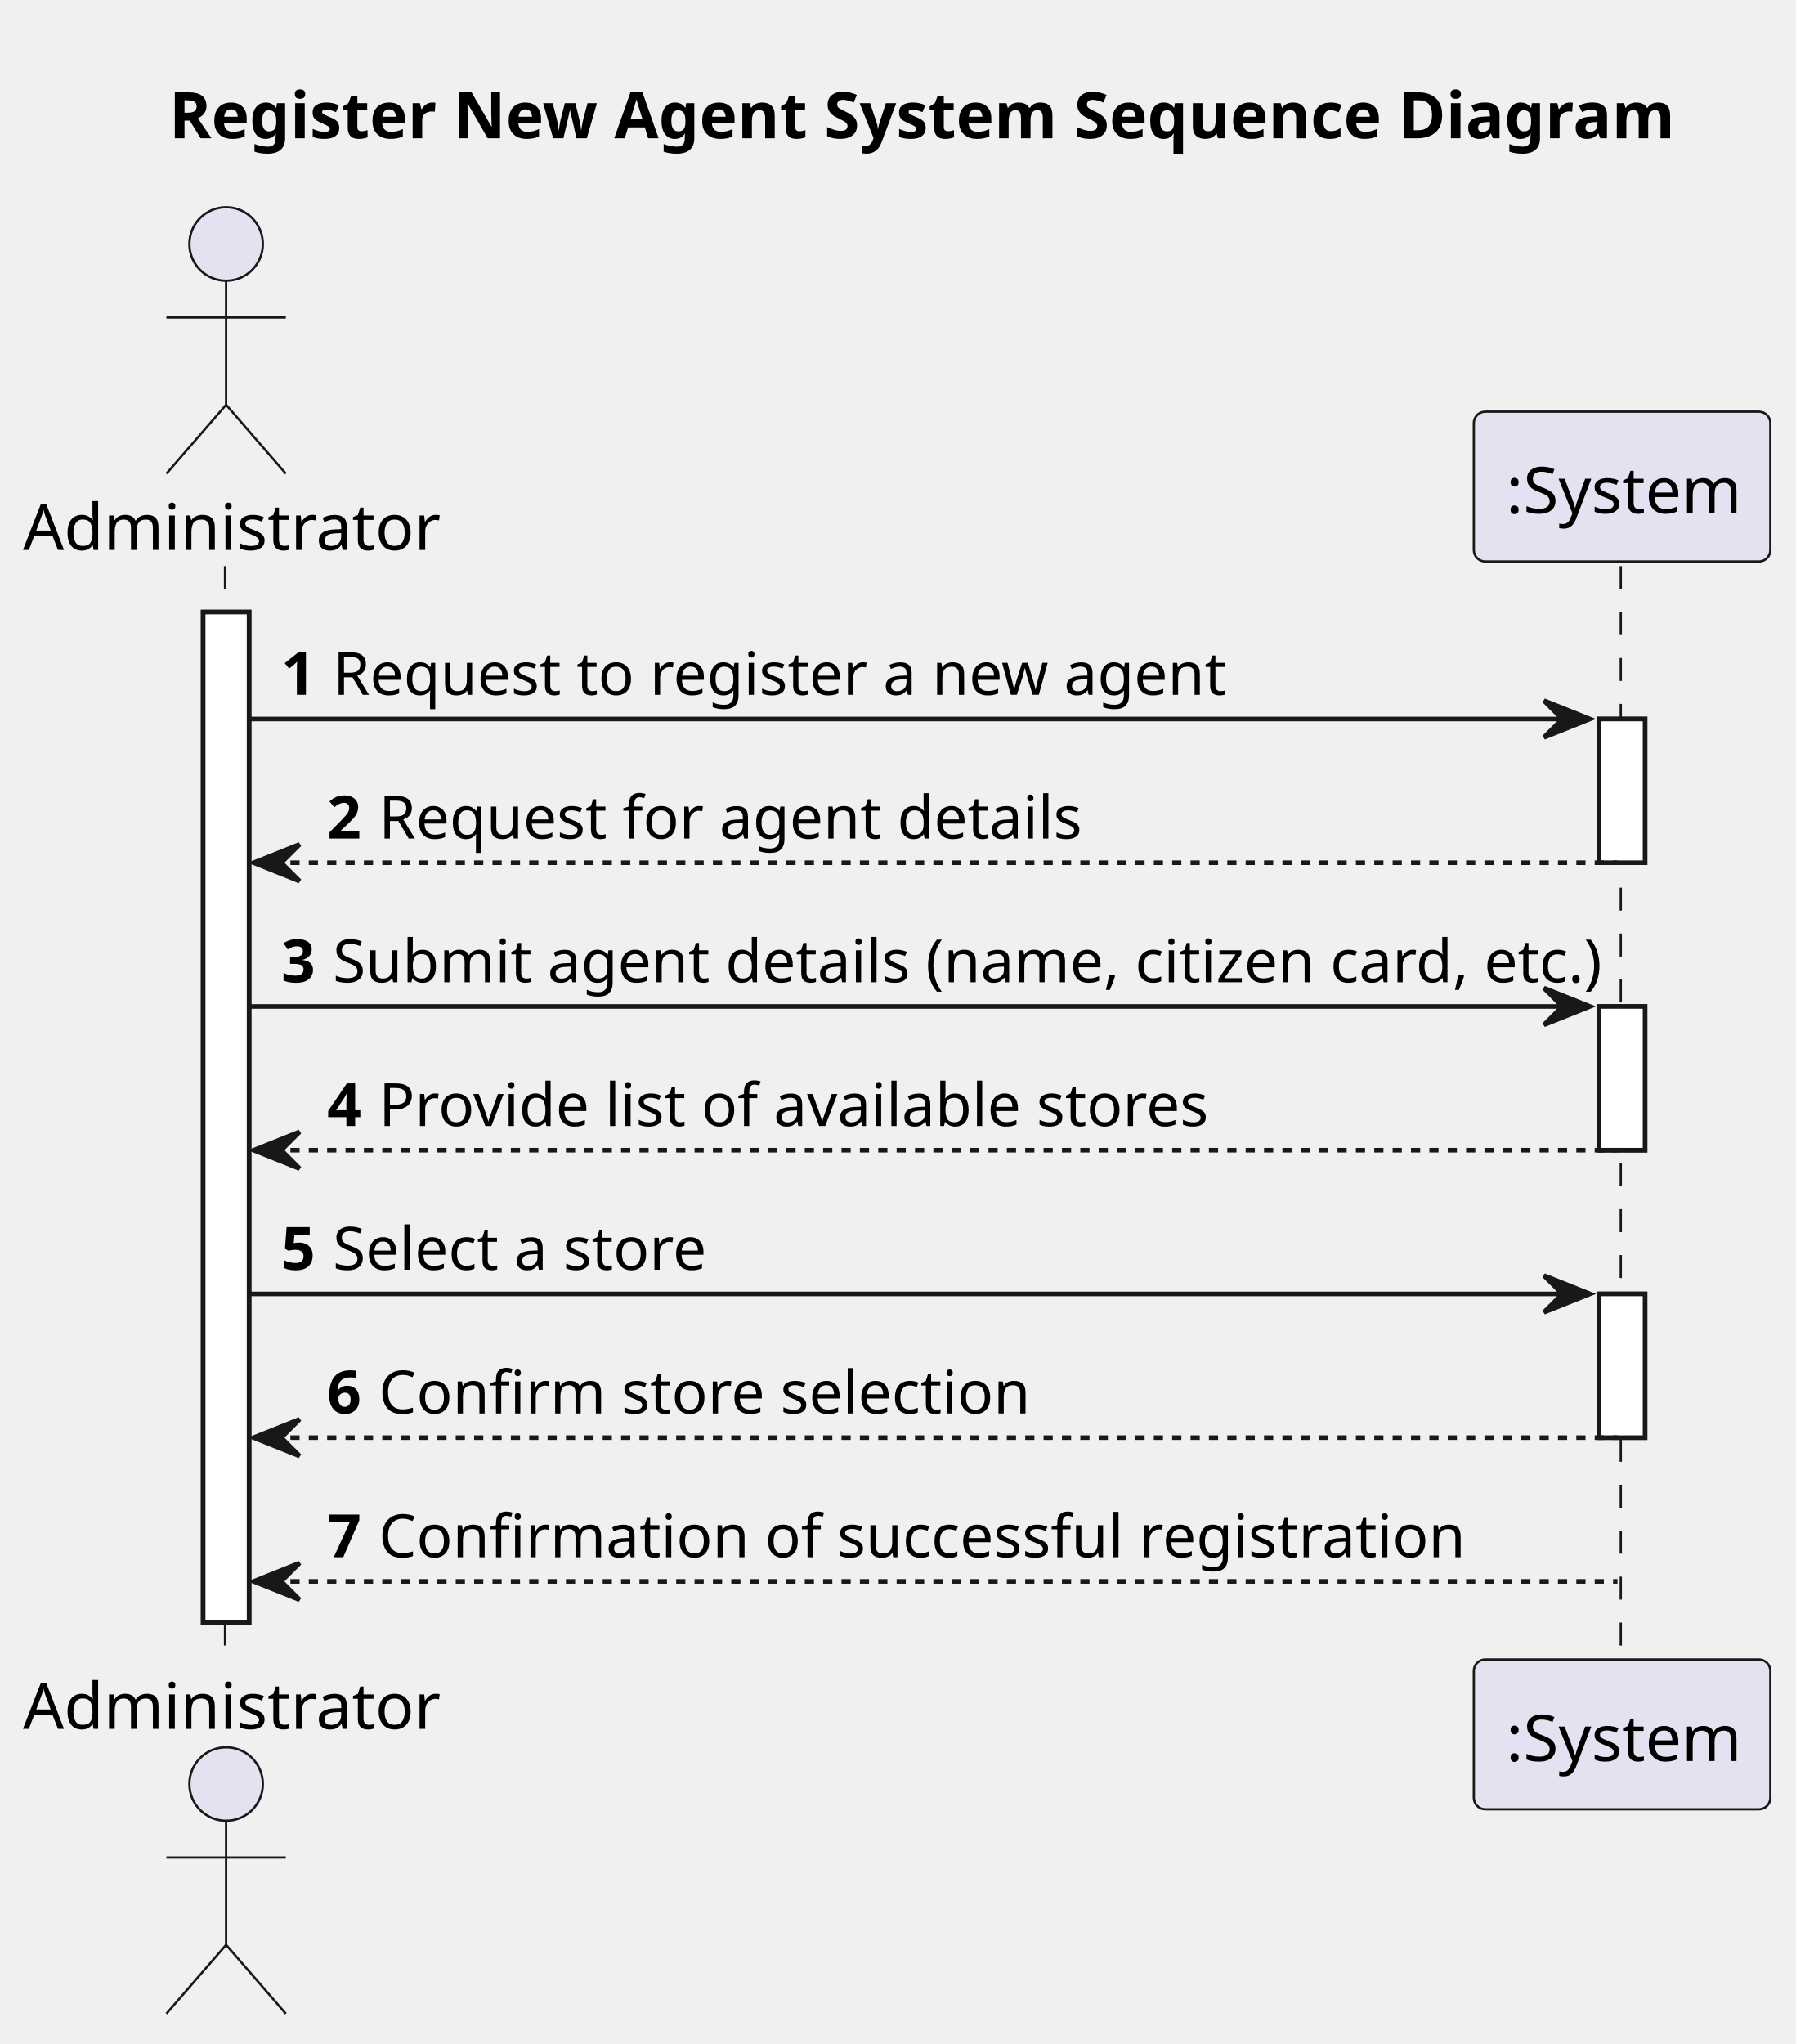
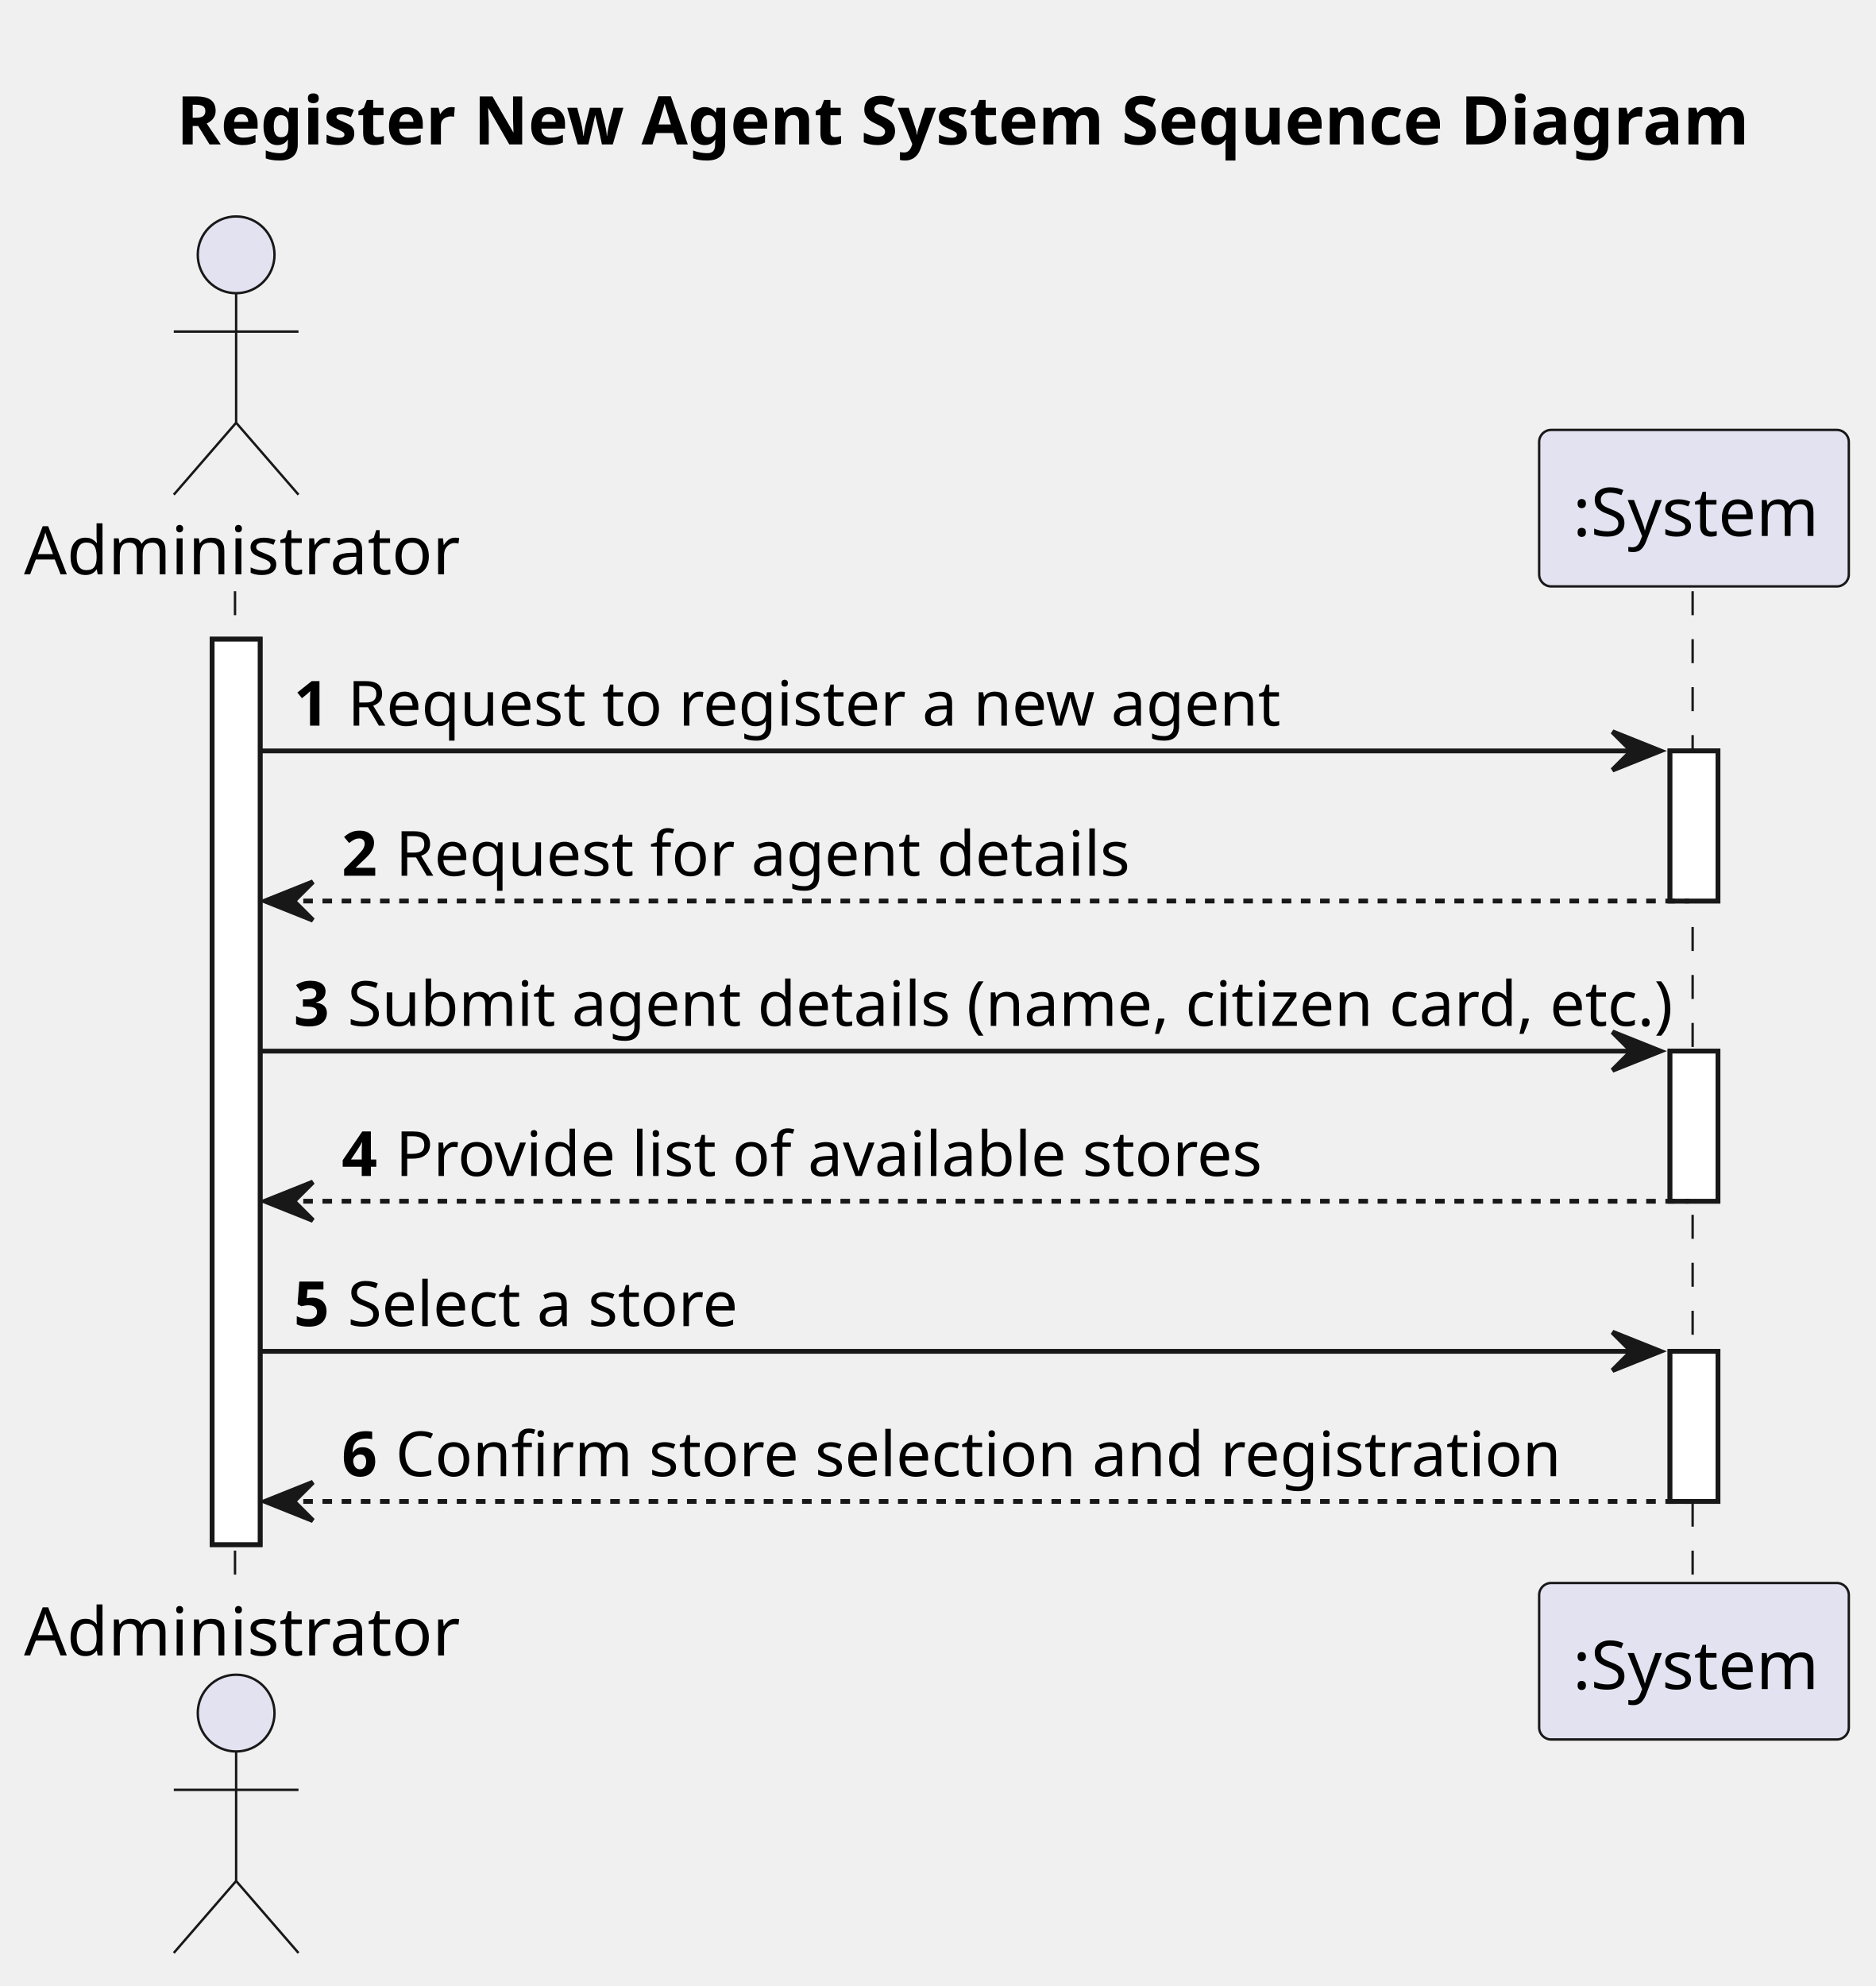
- <svg xmlns="http://www.w3.org/2000/svg" contentStyleType="text/css" height="445px" preserveAspectRatio="none" style="width:391px;height:445px;background:#FFFFFF;" version="1.1" viewBox="0 0 391 445" width="391px" zoomAndPan="magnify">
+ <svg xmlns="http://www.w3.org/2000/svg" contentStyleType="text/css" height="414px" preserveAspectRatio="none" style="width:391px;height:414px;background:#FFFFFF;" version="1.1" viewBox="0 0 391 414" width="391px" zoomAndPan="magnify">
  <defs />
  <g>
    <text fill="#000000" font-family="sans-serif" font-size="14" font-weight="bold" lengthAdjust="spacing" textLength="315.882" x="36.799" y="30.107">Register New Agent System Sequence Diagram
        </text>
-     <rect fill="#FFFFFF" height="220.037" style="stroke:#181818;stroke-width:1.0;" width="10" x="44.234" y="133.242" />
+     <rect fill="#FFFFFF" height="188.746" style="stroke:#181818;stroke-width:1.0;" width="10" x="44.234" y="133.242" />
    <rect fill="#FFFFFF" height="31.291" style="stroke:#181818;stroke-width:1.0;" width="10" x="348.197" y="156.533" />
    <rect fill="#FFFFFF" height="31.291" style="stroke:#181818;stroke-width:1.0;" width="10" x="348.197" y="219.115" />
    <rect fill="#FFFFFF" height="31.291" style="stroke:#181818;stroke-width:1.0;" width="10" x="348.197" y="281.697" />
-     <line style="stroke:#181818;stroke-width:0.5;stroke-dasharray:5.0,5.0;" x1="49" x2="49" y1="123.242" y2="362.279" />
-     <line style="stroke:#181818;stroke-width:0.5;stroke-dasharray:5.0,5.0;" x1="352.914" x2="352.914" y1="123.242" y2="362.279" />
+     <line style="stroke:#181818;stroke-width:0.5;stroke-dasharray:5.0,5.0;" x1="49" x2="49" y1="123.242" y2="330.988" />
+     <line style="stroke:#181818;stroke-width:0.5;stroke-dasharray:5.0,5.0;" x1="352.914" x2="352.914" y1="123.242" y2="330.988" />
    <text fill="#000000" font-family="sans-serif" font-size="14" lengthAdjust="spacing" textLength="82.469" x="5" y="119.728">Administrator
        </text>
    <ellipse cx="49.234" cy="53.121" fill="#E2E2F0" rx="8" ry="8" style="stroke:#181818;stroke-width:0.5;" />
    <path d="M49.234,61.121 L49.234,88.121 M36.234,69.121 L62.234,69.121 M49.234,88.121 L36.234,103.121 M49.234,88.121 L62.234,103.121 " fill="none" style="stroke:#181818;stroke-width:0.5;" />
-     <text fill="#000000" font-family="sans-serif" font-size="14" lengthAdjust="spacing" textLength="82.469" x="5" y="376.387">Administrator
+     <text fill="#000000" font-family="sans-serif" font-size="14" lengthAdjust="spacing" textLength="82.469" x="5" y="345.096">Administrator
        </text>
-     <ellipse cx="49.234" cy="388.4" fill="#E2E2F0" rx="8" ry="8" style="stroke:#181818;stroke-width:0.5;" />
-     <path d="M49.234,396.4 L49.234,423.4 M36.234,404.4 L62.234,404.4 M49.234,423.4 L36.234,438.4 M49.234,423.4 L62.234,438.4 " fill="none" style="stroke:#181818;stroke-width:0.5;" />
+     <ellipse cx="49.234" cy="357.109" fill="#E2E2F0" rx="8" ry="8" style="stroke:#181818;stroke-width:0.5;" />
+     <path d="M49.234,365.109 L49.234,392.109 M36.234,373.109 L62.234,373.109 M49.234,392.109 L36.234,407.109 M49.234,392.109 L62.234,407.109 " fill="none" style="stroke:#181818;stroke-width:0.5;" />
    <rect fill="#E2E2F0" height="32.621" rx="2.5" ry="2.5" style="stroke:#181818;stroke-width:0.5;" width="64.565" x="320.914" y="89.621" />
    <text fill="#000000" font-family="sans-serif" font-size="14" lengthAdjust="spacing" textLength="50.565" x="327.914" y="111.728">:System
        </text>
-     <rect fill="#E2E2F0" height="32.621" rx="2.5" ry="2.5" style="stroke:#181818;stroke-width:0.5;" width="64.565" x="320.914" y="361.279" />
-     <text fill="#000000" font-family="sans-serif" font-size="14" lengthAdjust="spacing" textLength="50.565" x="327.914" y="383.387">:System
+     <rect fill="#E2E2F0" height="32.621" rx="2.5" ry="2.5" style="stroke:#181818;stroke-width:0.5;" width="64.565" x="320.914" y="329.988" />
+     <text fill="#000000" font-family="sans-serif" font-size="14" lengthAdjust="spacing" textLength="50.565" x="327.914" y="352.096">:System
        </text>
-     <rect fill="#FFFFFF" height="220.037" style="stroke:#181818;stroke-width:1.0;" width="10" x="44.234" y="133.242" />
+     <rect fill="#FFFFFF" height="188.746" style="stroke:#181818;stroke-width:1.0;" width="10" x="44.234" y="133.242" />
    <rect fill="#FFFFFF" height="31.291" style="stroke:#181818;stroke-width:1.0;" width="10" x="348.197" y="156.533" />
    <rect fill="#FFFFFF" height="31.291" style="stroke:#181818;stroke-width:1.0;" width="10" x="348.197" y="219.115" />
    <rect fill="#FFFFFF" height="31.291" style="stroke:#181818;stroke-width:1.0;" width="10" x="348.197" y="281.697" />
    <polygon fill="#181818" points="336.197,152.533,346.197,156.533,336.197,160.533,340.197,156.533" style="stroke:#181818;stroke-width:1.0;" />
    <line style="stroke:#181818;stroke-width:1.0;" x1="54.234" x2="342.197" y1="156.533" y2="156.533" />
    <text fill="#000000" font-family="sans-serif" font-size="13" font-weight="bold" lengthAdjust="spacing" textLength="7.23" x="61.234" y="151.27">1
        </text>
    <text fill="#000000" font-family="sans-serif" font-size="13" lengthAdjust="spacing" textLength="184.279" x="72.464" y="151.27">Request to register a new agent
        </text>
    <polygon fill="#181818" points="65.234,183.824,55.234,187.824,65.234,191.824,61.234,187.824" style="stroke:#181818;stroke-width:1.0;" />
    <line style="stroke:#181818;stroke-width:1.0;stroke-dasharray:2.0,2.0;" x1="59.234" x2="352.197" y1="187.824" y2="187.824" />
    <text fill="#000000" font-family="sans-serif" font-size="13" font-weight="bold" lengthAdjust="spacing" textLength="7.23" x="71.234" y="182.561">2
        </text>
    <text fill="#000000" font-family="sans-serif" font-size="13" lengthAdjust="spacing" textLength="144.536" x="82.464" y="182.561">Request for agent details
        </text>
    <polygon fill="#181818" points="336.197,215.115,346.197,219.115,336.197,223.115,340.197,219.115" style="stroke:#181818;stroke-width:1.0;" />
    <line style="stroke:#181818;stroke-width:1.0;" x1="54.234" x2="342.197" y1="219.115" y2="219.115" />
    <text fill="#000000" font-family="sans-serif" font-size="13" font-weight="bold" lengthAdjust="spacing" textLength="7.23" x="61.234" y="213.852">3
        </text>
    <text fill="#000000" font-family="sans-serif" font-size="13" lengthAdjust="spacing" textLength="263.732" x="72.464" y="213.852">Submit agent details (name, citizen card, etc.)
        </text>
    <polygon fill="#181818" points="65.234,246.406,55.234,250.406,65.234,254.406,61.234,250.406" style="stroke:#181818;stroke-width:1.0;" />
    <line style="stroke:#181818;stroke-width:1.0;stroke-dasharray:2.0,2.0;" x1="59.234" x2="352.197" y1="250.406" y2="250.406" />
    <text fill="#000000" font-family="sans-serif" font-size="13" font-weight="bold" lengthAdjust="spacing" textLength="7.23" x="71.234" y="245.144">4
        </text>
    <text fill="#000000" font-family="sans-serif" font-size="13" lengthAdjust="spacing" textLength="171.971" x="82.464" y="245.144">Provide list of available stores
        </text>
    <polygon fill="#181818" points="336.197,277.697,346.197,281.697,336.197,285.697,340.197,281.697" style="stroke:#181818;stroke-width:1.0;" />
    <line style="stroke:#181818;stroke-width:1.0;" x1="54.234" x2="342.197" y1="281.697" y2="281.697" />
    <text fill="#000000" font-family="sans-serif" font-size="13" font-weight="bold" lengthAdjust="spacing" textLength="7.23" x="61.234" y="276.435">5
        </text>
    <text fill="#000000" font-family="sans-serif" font-size="13" lengthAdjust="spacing" textLength="79.485" x="72.464" y="276.435">Select a store
        </text>
    <polygon fill="#181818" points="65.234,308.988,55.234,312.988,65.234,316.988,61.234,312.988" style="stroke:#181818;stroke-width:1.0;" />
    <line style="stroke:#181818;stroke-width:1.0;stroke-dasharray:2.0,2.0;" x1="59.234" x2="352.197" y1="312.988" y2="312.988" />
    <text fill="#000000" font-family="sans-serif" font-size="13" font-weight="bold" lengthAdjust="spacing" textLength="7.23" x="71.234" y="307.726">6
        </text>
-     <text fill="#000000" font-family="sans-serif" font-size="13" lengthAdjust="spacing" textLength="132.939" x="82.464" y="307.726">Confirm store selection
-         </text>
-     <polygon fill="#181818" points="65.234,340.279,55.234,344.279,65.234,348.279,61.234,344.279" style="stroke:#181818;stroke-width:1.0;" />
-     <line style="stroke:#181818;stroke-width:1.0;stroke-dasharray:2.0,2.0;" x1="59.234" x2="352.197" y1="344.279" y2="344.279" />
-     <text fill="#000000" font-family="sans-serif" font-size="13" font-weight="bold" lengthAdjust="spacing" textLength="7.23" x="71.234" y="339.017">7
-         </text>
-     <text fill="#000000" font-family="sans-serif" font-size="13" lengthAdjust="spacing" textLength="220.372" x="82.464" y="339.017">Confirmation of successful registration
+     <text fill="#000000" font-family="sans-serif" font-size="13" lengthAdjust="spacing" textLength="226.161" x="82.464" y="307.726">Confirm store selection and registration
        </text>
  </g>
</svg>
